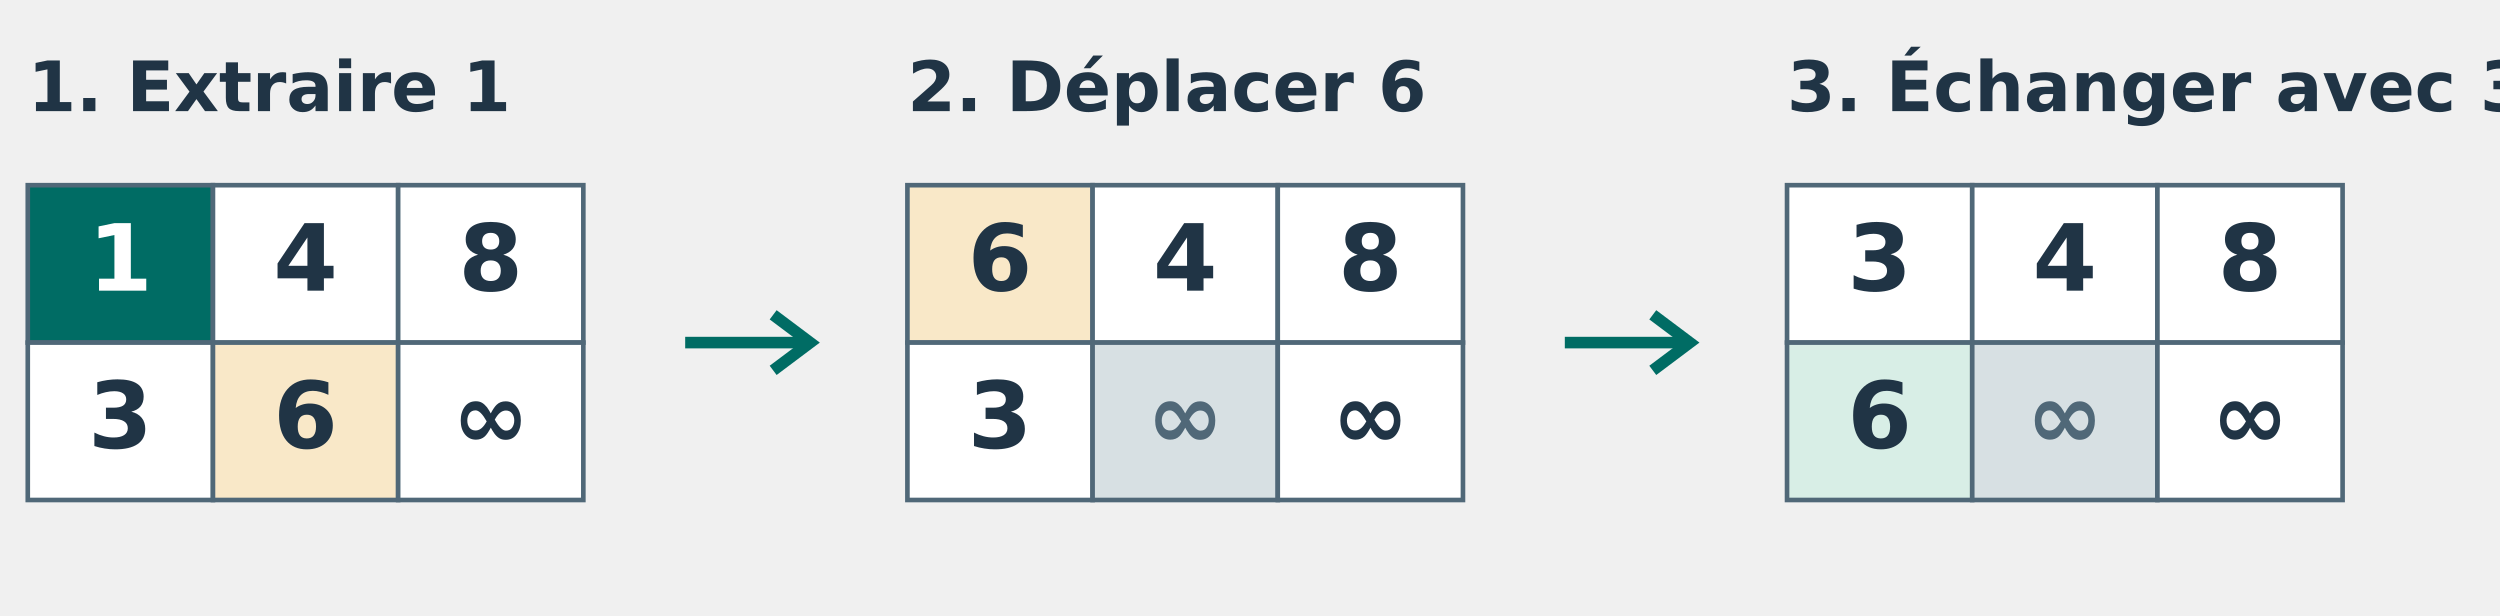
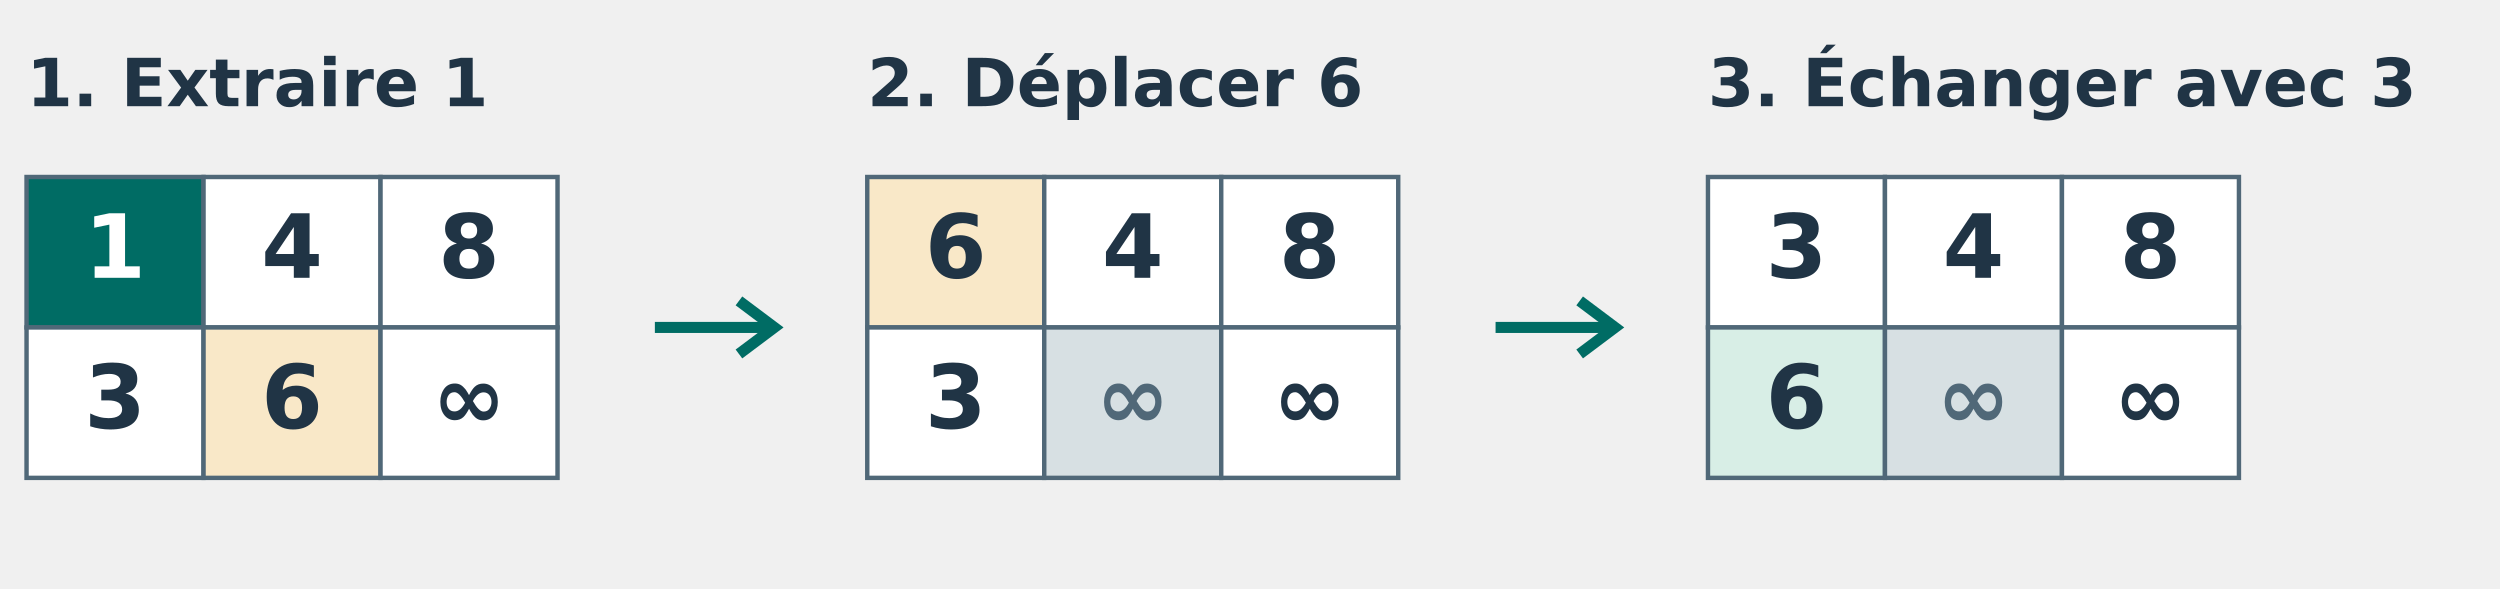
- <svg xmlns="http://www.w3.org/2000/svg" width="540" height="133" viewBox="0 0 540 133" role="img">
+ <svg xmlns="http://www.w3.org/2000/svg" width="565" height="133" viewBox="0 0 565 133" role="img">
  <g font-family="DejaVu Sans, sans-serif" fill="#203445">
    <text x="6" y="24" font-size="15" font-weight="600" text-anchor="start" fill="#203445">1. Extraire 1</text>
    <rect x="6" y="40" width="40" height="34" fill="#006c64" stroke="#506878" stroke-width="1" />
    <text x="26.0" y="62.78" font-size="20" font-weight="600" text-anchor="middle" fill="#ffffff">1</text>
    <rect x="46" y="40" width="40" height="34" fill="#ffffff" stroke="#506878" stroke-width="1" />
    <text x="66.0" y="62.78" font-size="20" font-weight="600" text-anchor="middle" fill="#203445">4</text>
    <rect x="86" y="40" width="40" height="34" fill="#ffffff" stroke="#506878" stroke-width="1" />
    <text x="106.0" y="62.78" font-size="20" font-weight="600" text-anchor="middle" fill="#203445">8</text>
    <rect x="6" y="74" width="40" height="34" fill="#ffffff" stroke="#506878" stroke-width="1" />
    <text x="26.0" y="96.78" font-size="20" font-weight="600" text-anchor="middle" fill="#203445">3</text>
    <rect x="46" y="74" width="40" height="34" fill="#f9e8c8" stroke="#506878" stroke-width="1" />
    <text x="66.0" y="96.78" font-size="20" font-weight="600" text-anchor="middle" fill="#203445">6</text>
    <rect x="86" y="74" width="40" height="34" fill="#ffffff" stroke="#506878" stroke-width="1" />
    <text x="106.0" y="96.78" font-size="20" font-weight="600" text-anchor="middle" fill="#203445">∞</text>
    <text x="196" y="24" font-size="15" font-weight="600" text-anchor="start" fill="#203445">2. Déplacer 6</text>
    <rect x="196" y="40" width="40" height="34" fill="#f9e8c8" stroke="#506878" stroke-width="1" />
    <text x="216.0" y="62.78" font-size="20" font-weight="600" text-anchor="middle" fill="#203445">6</text>
    <rect x="236" y="40" width="40" height="34" fill="#ffffff" stroke="#506878" stroke-width="1" />
    <text x="256.0" y="62.78" font-size="20" font-weight="600" text-anchor="middle" fill="#203445">4</text>
    <rect x="276" y="40" width="40" height="34" fill="#ffffff" stroke="#506878" stroke-width="1" />
    <text x="296.0" y="62.78" font-size="20" font-weight="600" text-anchor="middle" fill="#203445">8</text>
    <rect x="196" y="74" width="40" height="34" fill="#ffffff" stroke="#506878" stroke-width="1" />
    <text x="216.0" y="96.78" font-size="20" font-weight="600" text-anchor="middle" fill="#203445">3</text>
    <rect x="236" y="74" width="40" height="34" fill="#d7e0e3" stroke="#506878" stroke-width="1" />
    <text x="256.0" y="96.78" font-size="20" font-weight="600" text-anchor="middle" fill="#506878">∞</text>
    <rect x="276" y="74" width="40" height="34" fill="#ffffff" stroke="#506878" stroke-width="1" />
    <text x="296.0" y="96.78" font-size="20" font-weight="600" text-anchor="middle" fill="#203445">∞</text>
    <text x="386" y="24" font-size="15" font-weight="600" text-anchor="start" fill="#203445">3. Échanger avec 3</text>
    <rect x="386" y="40" width="40" height="34" fill="#ffffff" stroke="#506878" stroke-width="1" />
    <text x="406.0" y="62.78" font-size="20" font-weight="600" text-anchor="middle" fill="#203445">3</text>
    <rect x="426" y="40" width="40" height="34" fill="#ffffff" stroke="#506878" stroke-width="1" />
    <text x="446.0" y="62.78" font-size="20" font-weight="600" text-anchor="middle" fill="#203445">4</text>
    <rect x="466" y="40" width="40" height="34" fill="#ffffff" stroke="#506878" stroke-width="1" />
    <text x="486.0" y="62.78" font-size="20" font-weight="600" text-anchor="middle" fill="#203445">8</text>
    <rect x="386" y="74" width="40" height="34" fill="#d8eee6" stroke="#506878" stroke-width="1" />
    <text x="406.0" y="96.78" font-size="20" font-weight="600" text-anchor="middle" fill="#203445">6</text>
    <rect x="426" y="74" width="40" height="34" fill="#d7e0e3" stroke="#506878" stroke-width="1" />
    <text x="446.0" y="96.78" font-size="20" font-weight="600" text-anchor="middle" fill="#506878">∞</text>
    <rect x="466" y="74" width="40" height="34" fill="#ffffff" stroke="#506878" stroke-width="1" />
    <text x="486.0" y="96.78" font-size="20" font-weight="600" text-anchor="middle" fill="#203445">∞</text>
    <line x1="148" y1="74" x2="174" y2="74" stroke="#006c64" stroke-width="2.5" />
    <path d="M 167 68 l 8 6 l -8 6" stroke="#006c64" stroke-width="2.5" fill="none" />
    <line x1="338" y1="74" x2="364" y2="74" stroke="#006c64" stroke-width="2.5" />
    <path d="M 357 68 l 8 6 l -8 6" stroke="#006c64" stroke-width="2.5" fill="none" />
  </g>
</svg>
